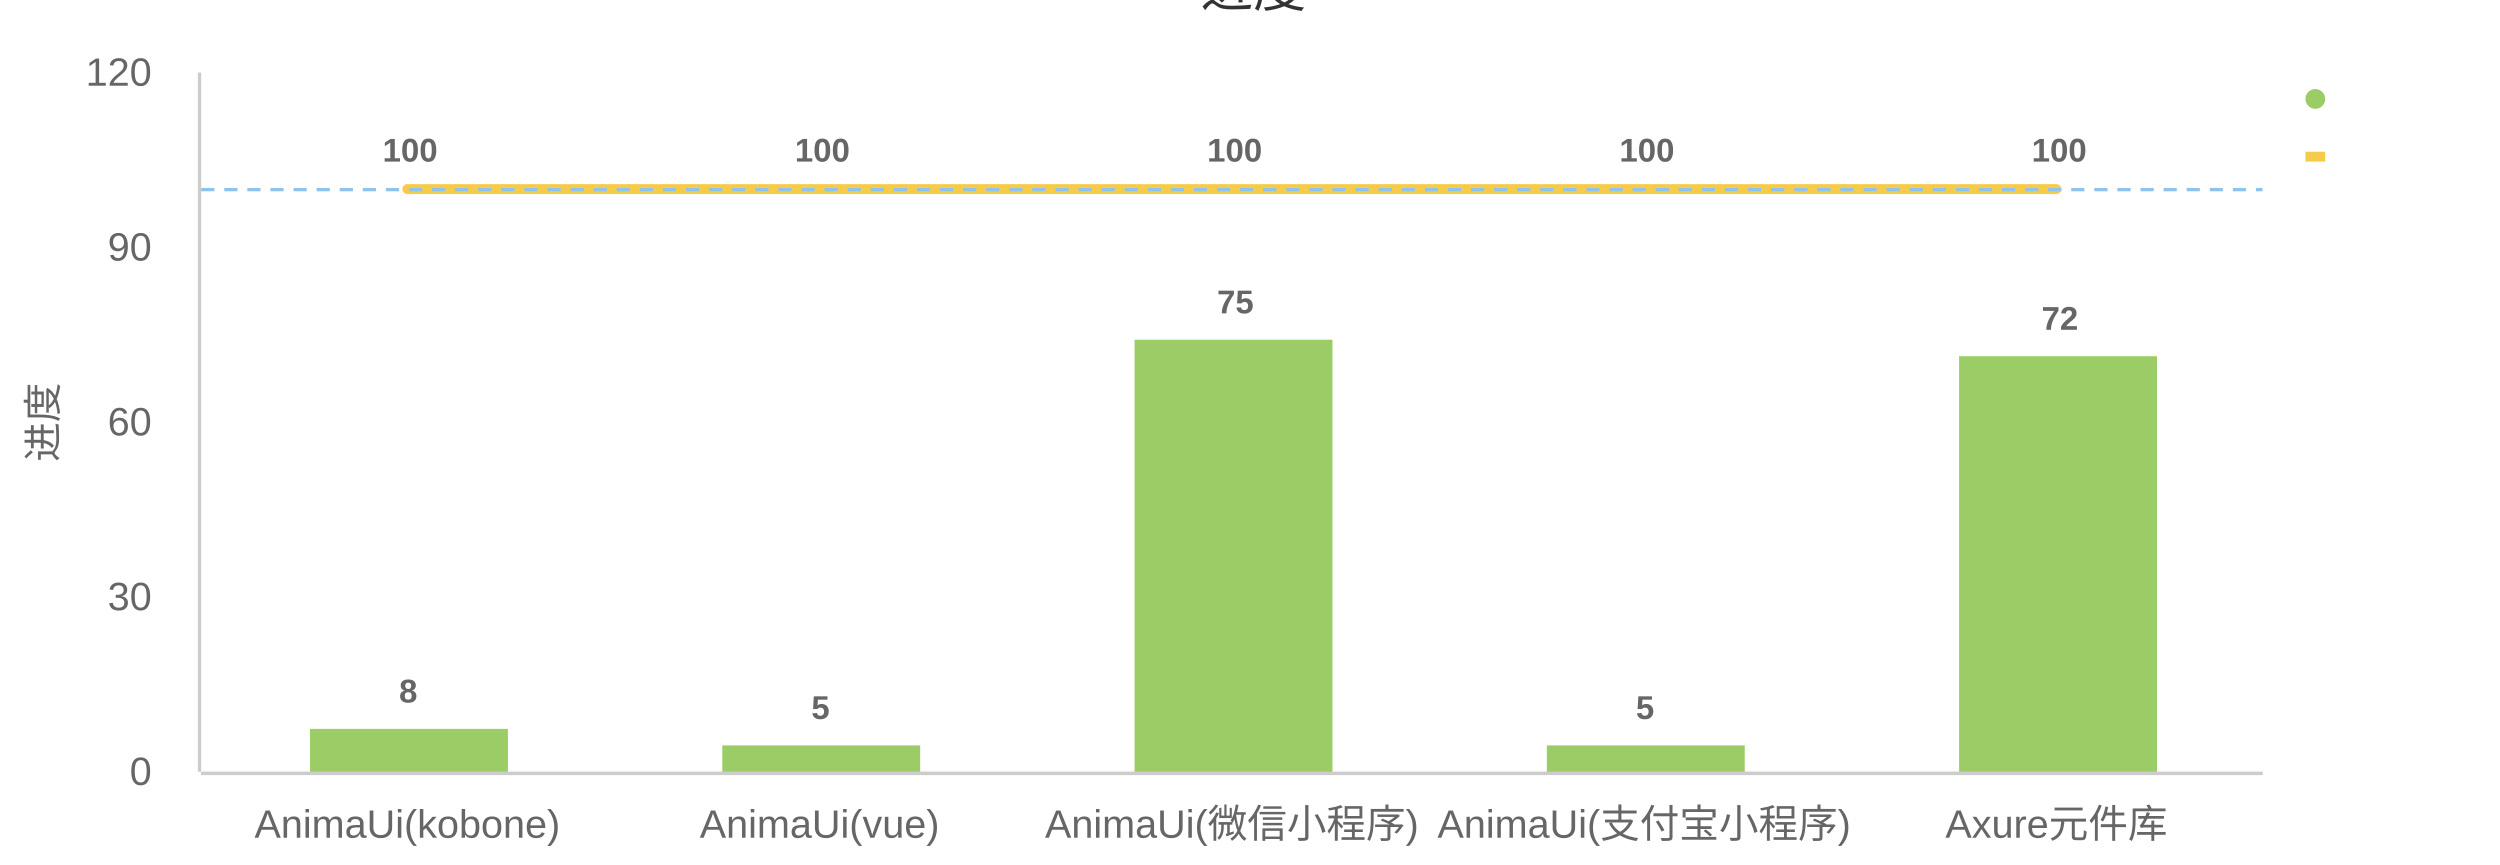
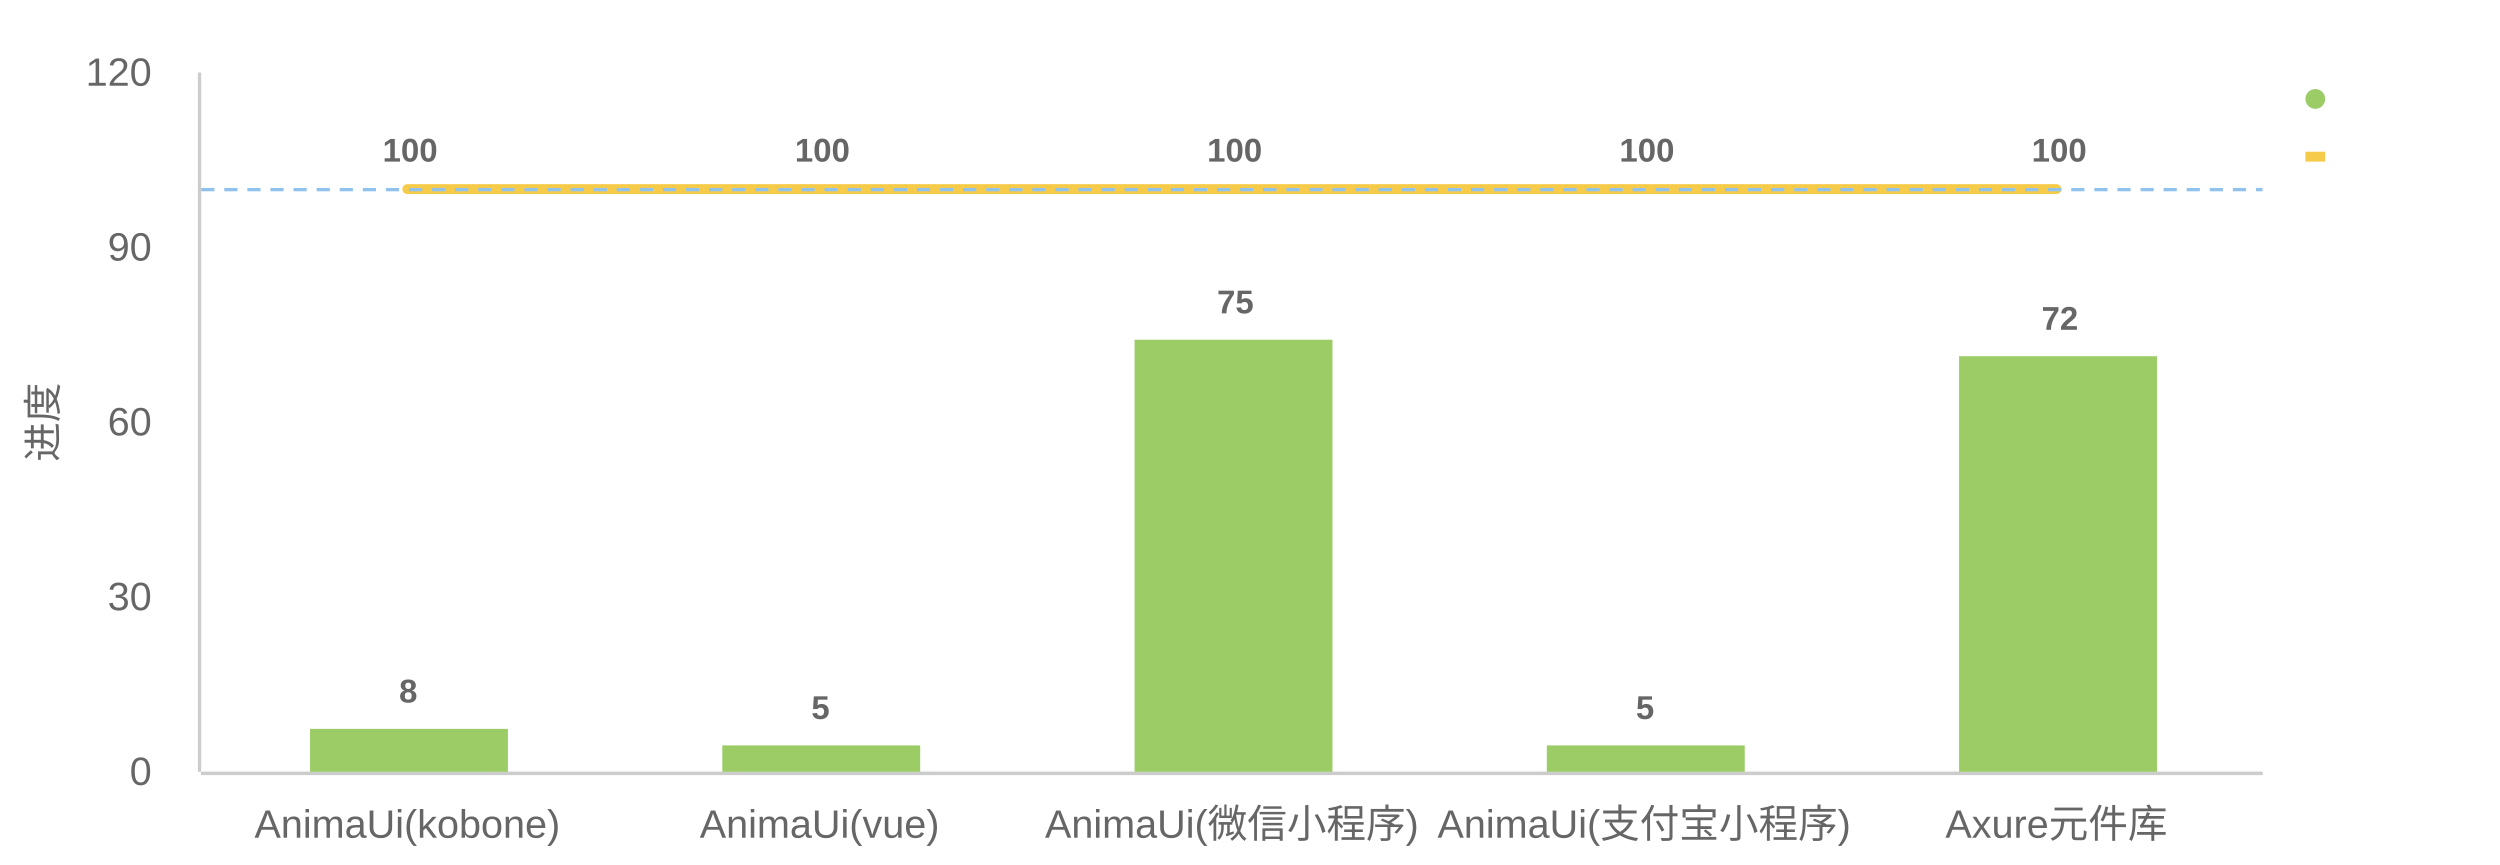
<svg xmlns="http://www.w3.org/2000/svg" version="1.1" class="highcharts-root" style="font-family:&quot;Avenir&quot;, &quot;wf_SegoeUI&quot;, &quot;Segoe UI&quot;, &quot;Segoe&quot;, &quot;Segoe WP&quot;, &quot;Tahoma&quot;, &quot;Verdana&quot;, &quot;Arial&quot;, &quot;sans-serif&quot;;font-size:12px;" width="758" viewBox="0 0 758 262" height="262">
  <defs>
    <clipPath id="highcharts-7sehr4q-758">
      <rect x="0" y="0" width="625" height="212" fill="none" />
    </clipPath>
  </defs>
  <rect fill="none" class="highcharts-background" x="0" y="0" width="758" height="262" rx="0" ry="0" />
  <rect fill="none" class="highcharts-plot-background" x="61" y="22" width="625" height="212" />
  <g class="highcharts-plot-lines-0">
    <path fill="none" stroke="#ccc" stroke-width="1" stroke-dasharray="none" d="M 61 234.5 L 686 234.5" />
  </g>
  <g class="highcharts-grid highcharts-xaxis-grid ">
    <path fill="none" class="highcharts-grid-line" d="M 185.5 22 L 185.5 234" opacity="1" />
    <path fill="none" class="highcharts-grid-line" d="M 310.5 22 L 310.5 234" opacity="1" />
    <path fill="none" class="highcharts-grid-line" d="M 435.5 22 L 435.5 234" opacity="1" />
    <path fill="none" class="highcharts-grid-line" d="M 560.5 22 L 560.5 234" opacity="1" />
    <path fill="none" class="highcharts-grid-line" d="M 685.5 22 L 685.5 234" opacity="1" />
    <path fill="none" class="highcharts-grid-line" d="M 60.5 22 L 60.5 234" opacity="1" />
  </g>
  <g class="highcharts-grid highcharts-yaxis-grid ">
    <path fill="none" class="highcharts-grid-line" d="M 61 234.5 L 686 234.5" opacity="1" />
    <path fill="none" class="highcharts-grid-line" d="M 61 181.5 L 686 181.5" opacity="1" />
    <path fill="none" class="highcharts-grid-line" d="M 61 128.5 L 686 128.5" opacity="1" />
    <path fill="none" class="highcharts-grid-line" d="M 61 75.5 L 686 75.5" opacity="1" />
    <path fill="none" class="highcharts-grid-line" d="M 61 22.5 L 686 22.5" opacity="1" />
  </g>
  <rect fill="none" class="highcharts-plot-border" x="61" y="22" width="625" height="212" />
  <g class="highcharts-axis highcharts-xaxis ">
    <path fill="none" class="highcharts-axis-line" stroke="#ccc" stroke-width="1" stroke-dasharray="none" d="M 61 234.5 L 686 234.5" />
  </g>
  <g class="highcharts-axis highcharts-yaxis ">
    <text x="17.266" text-anchor="middle" transform="translate(0,0) rotate(270 17.26562 128)" class="highcharts-axis-title" style="color:#666666;font-size:inherit;color-adaption:true;enabled:true;font-family:inherit;fill:#666666;" y="128">进度</text>
    <path fill="none" class="highcharts-axis-line" stroke="#ccc" stroke-width="1" stroke-dasharray="none" d="M 60.5 22 L 60.5 234" />
  </g>
  <g class="highcharts-series-group">
    <g class="highcharts-series highcharts-series-0 highcharts-column-series highcharts-color-undefined highcharts-tracker " transform="translate(61,22) scale(1 1)" width="212" height="625" clip-path="url(#highcharts-7sehr4q-758)">
      <rect x="33" y="199" width="60" height="14" fill="#9BCC66" class="highcharts-point" />
      <rect x="158" y="204" width="60" height="9" fill="#9BCC66" class="highcharts-point" />
      <rect x="283" y="81" width="60" height="132" fill="#9BCC66" class="highcharts-point" />
      <rect x="408" y="204" width="60" height="9" fill="#9BCC66" class="highcharts-point " />
      <rect x="533" y="86" width="60" height="127" fill="#9BCC66" class="highcharts-point " />
    </g>
    <g class="highcharts-markers highcharts-series-0 highcharts-column-series highcharts-color-undefined " transform="translate(61,22) scale(1 1)" width="212" height="625" clip-path="none" />
    <g class="highcharts-series highcharts-series-1 highcharts-line-series highcharts-color-undefined " transform="translate(61,22) scale(1 1)" width="212" height="625" clip-path="url(#highcharts-7sehr4q-758)">
      <path fill="none" d="M 62.5 35.333 L 187.5 35.333 L 312.5 35.333 L 437.5 35.333 L 562.5 35.333" class="highcharts-graph" stroke="#F7CB4A" stroke-width="3" stroke-linejoin="round" stroke-linecap="round" />
      <path fill="none" d="M 52.5 35.333 L 62.5 35.333 L 187.5 35.333 L 312.5 35.333 L 437.5 35.333 L 562.5 35.333 L 572.5 35.333" stroke-linejoin="round" visibility="visible" stroke="rgba(192,192,192,0)" stroke-width="23" class="highcharts-tracker" />
    </g>
    <g class="highcharts-markers highcharts-series-1 highcharts-line-series highcharts-color-undefined highcharts-tracker" transform="translate(61,22) scale(1 1)" width="212" height="625" clip-path="none">
      <path fill="rgba(0, 0, 0, 0)" d="M 562 32.333 C 565.996 32.333 565.996 38.333 562 38.333 C 558.004 38.333 558.004 32.333 562 32.333 Z" class="highcharts-point " stroke-width="3" />
      <path fill="rgba(0, 0, 0, 0)" d="M 437 32.333 C 440.996 32.333 440.996 38.333 437 38.333 C 433.004 38.333 433.004 32.333 437 32.333 Z" class="highcharts-point " stroke-width="3" />
      <path fill="rgba(0, 0, 0, 0)" d="M 312 32 C 315.996 32 315.996 38 312 38 C 308.004 38 308.004 32 312 32 Z" class="highcharts-point" />
      <path fill="rgba(0, 0, 0, 0)" d="M 187 32 C 190.996 32 190.996 38 187 38 C 183.004 38 183.004 32 187 32 Z" class="highcharts-point" />
      <path fill="rgba(0, 0, 0, 0)" d="M 62 32 C 65.996 32 65.996 38 62 38 C 58.004 38 58.004 32 62 32 Z" class="highcharts-point" />
      <path fill="#F7CB4A" d="M 562 35.333 C 562 35.333 562 35.333 562 35.333 C 562 35.333 562 35.333 562 35.333 Z" class="highcharts-halo highcharts-color-undefined" fill-opacity="0.3" />
    </g>
  </g>
-   <text x="380" text-anchor="middle" class="highcharts-subtitle" style="color:#333333;font-family:Microsoft Yahei;font-size:16px;fill:#333333;width:713px;" y="2">
-     <tspan>进度</tspan>
-   </text>
  <g class="highcharts-plot-lines-4">
    <path fill="none" stroke="#8FC2EC" stroke-width="1" stroke-dasharray="4,3" d="M 61 57.5 L 686 57.5" />
  </g>
  <g class="highcharts-data-labels highcharts-series-0 highcharts-column-series highcharts-color-undefined highcharts-tracker" transform="translate(61,22) scale(1 1)" opacity="1">
    <g class="highcharts-label highcharts-data-label highcharts-data-label-color-undefined " style="" transform="translate(55,176)">
      <text x="5" style="font-size:10px;font-weight:bold;font-family:inherit;color:#666;text-outline:none;fill:#666;" y="15">
        <tspan y="15">8</tspan>
      </text>
    </g>
    <g class="highcharts-label highcharts-data-label highcharts-data-label-color-undefined " style="" transform="translate(180,181)">
      <text x="5" style="font-size:10px;font-weight:bold;font-family:inherit;color:#666;text-outline:none;fill:#666;" y="15">
        <tspan y="15">5</tspan>
      </text>
    </g>
    <g class="highcharts-label highcharts-data-label highcharts-data-label-color-undefined " style="" transform="translate(303,58)">
      <text x="5" style="font-size:10px;font-weight:bold;font-family:inherit;color:#666;text-outline:none;fill:#666;" y="15">
        <tspan y="15">75</tspan>
      </text>
    </g>
    <g class="highcharts-label highcharts-data-label highcharts-data-label-color-undefined " style="" transform="translate(430,181)">
      <text x="5" style="font-size:10px;font-weight:bold;font-family:inherit;color:#666;text-outline:none;fill:#666;" y="15">
        <tspan y="15">5</tspan>
      </text>
    </g>
    <g class="highcharts-label highcharts-data-label highcharts-data-label-color-undefined " style="" transform="translate(553,63)">
      <text x="5" style="font-size:10px;font-weight:bold;font-family:inherit;color:#666;text-outline:none;fill:#666;" y="15">
        <tspan y="15">72</tspan>
      </text>
    </g>
  </g>
  <g class="highcharts-data-labels highcharts-series-1 highcharts-line-series highcharts-color-undefined " transform="translate(61,22) scale(1 1)" opacity="1">
    <g class="highcharts-label highcharts-data-label highcharts-data-label-color-undefined " style="" transform="translate(50,12)">
      <text x="5" style="font-size:10px;font-weight:bold;font-family:inherit;color:#666;text-outline:none;fill:#666;" y="15">
        <tspan y="15">100</tspan>
      </text>
    </g>
    <g class="highcharts-label highcharts-data-label highcharts-data-label-color-undefined " style="" transform="translate(175,12)">
      <text x="5" style="font-size:10px;font-weight:bold;font-family:inherit;color:#666;text-outline:none;fill:#666;" y="15">
        <tspan y="15">100</tspan>
      </text>
    </g>
    <g class="highcharts-label highcharts-data-label highcharts-data-label-color-undefined " style="" transform="translate(300,12)">
      <text x="5" style="font-size:10px;font-weight:bold;font-family:inherit;color:#666;text-outline:none;fill:#666;" y="15">
        <tspan y="15">100</tspan>
      </text>
    </g>
    <g class="highcharts-label highcharts-data-label highcharts-data-label-color-undefined " style="" transform="translate(425,12)">
      <text x="5" style="font-size:10px;font-weight:bold;font-family:inherit;color:#666;text-outline:none;fill:#666;" y="15">
        <tspan y="15">100</tspan>
      </text>
    </g>
    <g class="highcharts-label highcharts-data-label highcharts-data-label-color-undefined " style="" transform="translate(550,12)">
      <text x="5" style="font-size:10px;font-weight:bold;font-family:inherit;color:#666;text-outline:none;fill:#666;" y="15">
        <tspan y="15">100</tspan>
      </text>
    </g>
  </g>
  <g class="highcharts-legend" transform="translate(691,14)">
    <rect fill="none" class="highcharts-legend-box" rx="0" ry="0" x="0" y="0" width="67" height="47" visibility="visible" />
    <g>
      <g>
        <g class="highcharts-legend-item highcharts-column-series highcharts-color-undefined highcharts-series-0" transform="translate(8,3)">
          <rect x="0" y="10" width="6" height="6" fill="#9BCC66" rx="3" ry="3" class="highcharts-point" />
        </g>
        <g class="highcharts-legend-item highcharts-line-series highcharts-color-undefined highcharts-series-1" transform="translate(8,21)">
          <path fill="#F7CB4A" d="M 0 11 L 6 11 L 6 14 L 0 14" class="highcharts-graph" />
          <path fill="rgba(0, 0, 0, 0)" d="M 3 8 C 6.996 8 6.996 14 3 14 C -0.996 14 -0.996 8 3 8 Z" class="highcharts-point" />
        </g>
      </g>
    </g>
  </g>
  <g class="highcharts-axis-labels highcharts-xaxis-labels ">
    <text x="123.5" style="color:#666666;cursor:default;font-size:inherit;color-adaption:true;enabled:true;font-family:inherit;fill:#666666;width:127px;text-overflow:clip;" text-anchor="middle" transform="translate(0,0)" y="254" opacity="1">
      <tspan>AnimaUi(kobone)</tspan>
    </text>
    <text x="248.5" style="color:#666666;cursor:default;font-size:inherit;color-adaption:true;enabled:true;font-family:inherit;fill:#666666;width:127px;text-overflow:clip;" text-anchor="middle" transform="translate(0,0)" y="254" opacity="1">
      <tspan>AnimaUi(vue)</tspan>
    </text>
    <text x="373.5" style="color:#666666;cursor:default;font-size:inherit;color-adaption:true;enabled:true;font-family:inherit;fill:#666666;width:127px;text-overflow:clip;" text-anchor="middle" transform="translate(0,0)" y="254" opacity="1">
      <tspan>AnimaUi(微信小程序)</tspan>
    </text>
    <text x="498.5" style="color:#666666;cursor:default;font-size:inherit;color-adaption:true;enabled:true;font-family:inherit;fill:#666666;width:127px;text-overflow:clip;" text-anchor="middle" transform="translate(0,0)" y="254" opacity="1">
      <tspan>AnimaUi(支付宝小程序)</tspan>
    </text>
    <text x="623.5" style="color:#666666;cursor:default;font-size:inherit;color-adaption:true;enabled:true;font-family:inherit;fill:#666666;width:127px;text-overflow:clip;" text-anchor="middle" transform="translate(0,0)" y="254" opacity="1">
      <tspan>Axure元件库</tspan>
    </text>
  </g>
  <g class="highcharts-axis-labels highcharts-yaxis-labels ">
    <text x="46" style="color:#666666;cursor:default;font-size:inherit;color-adaption:true;enabled:true;font-family:inherit;fill:#666666;width:240px;text-overflow:clip;" text-anchor="end" transform="translate(0,0)" y="238" opacity="1">
      <tspan>0</tspan>
    </text>
    <text x="46" style="color:#666666;cursor:default;font-size:inherit;color-adaption:true;enabled:true;font-family:inherit;fill:#666666;width:240px;text-overflow:clip;" text-anchor="end" transform="translate(0,0)" y="185" opacity="1">
      <tspan>30</tspan>
    </text>
    <text x="46" style="color:#666666;cursor:default;font-size:inherit;color-adaption:true;enabled:true;font-family:inherit;fill:#666666;width:240px;text-overflow:clip;" text-anchor="end" transform="translate(0,0)" y="132" opacity="1">
      <tspan>60</tspan>
    </text>
    <text x="46" style="color:#666666;cursor:default;font-size:inherit;color-adaption:true;enabled:true;font-family:inherit;fill:#666666;width:240px;text-overflow:clip;" text-anchor="end" transform="translate(0,0)" y="79" opacity="1">
      <tspan>90</tspan>
    </text>
    <text x="46" style="color:#666666;cursor:default;font-size:inherit;color-adaption:true;enabled:true;font-family:inherit;fill:#666666;width:240px;text-overflow:clip;" text-anchor="end" transform="translate(0,0)" y="26" opacity="1">
      <tspan>120</tspan>
    </text>
  </g>
</svg>
